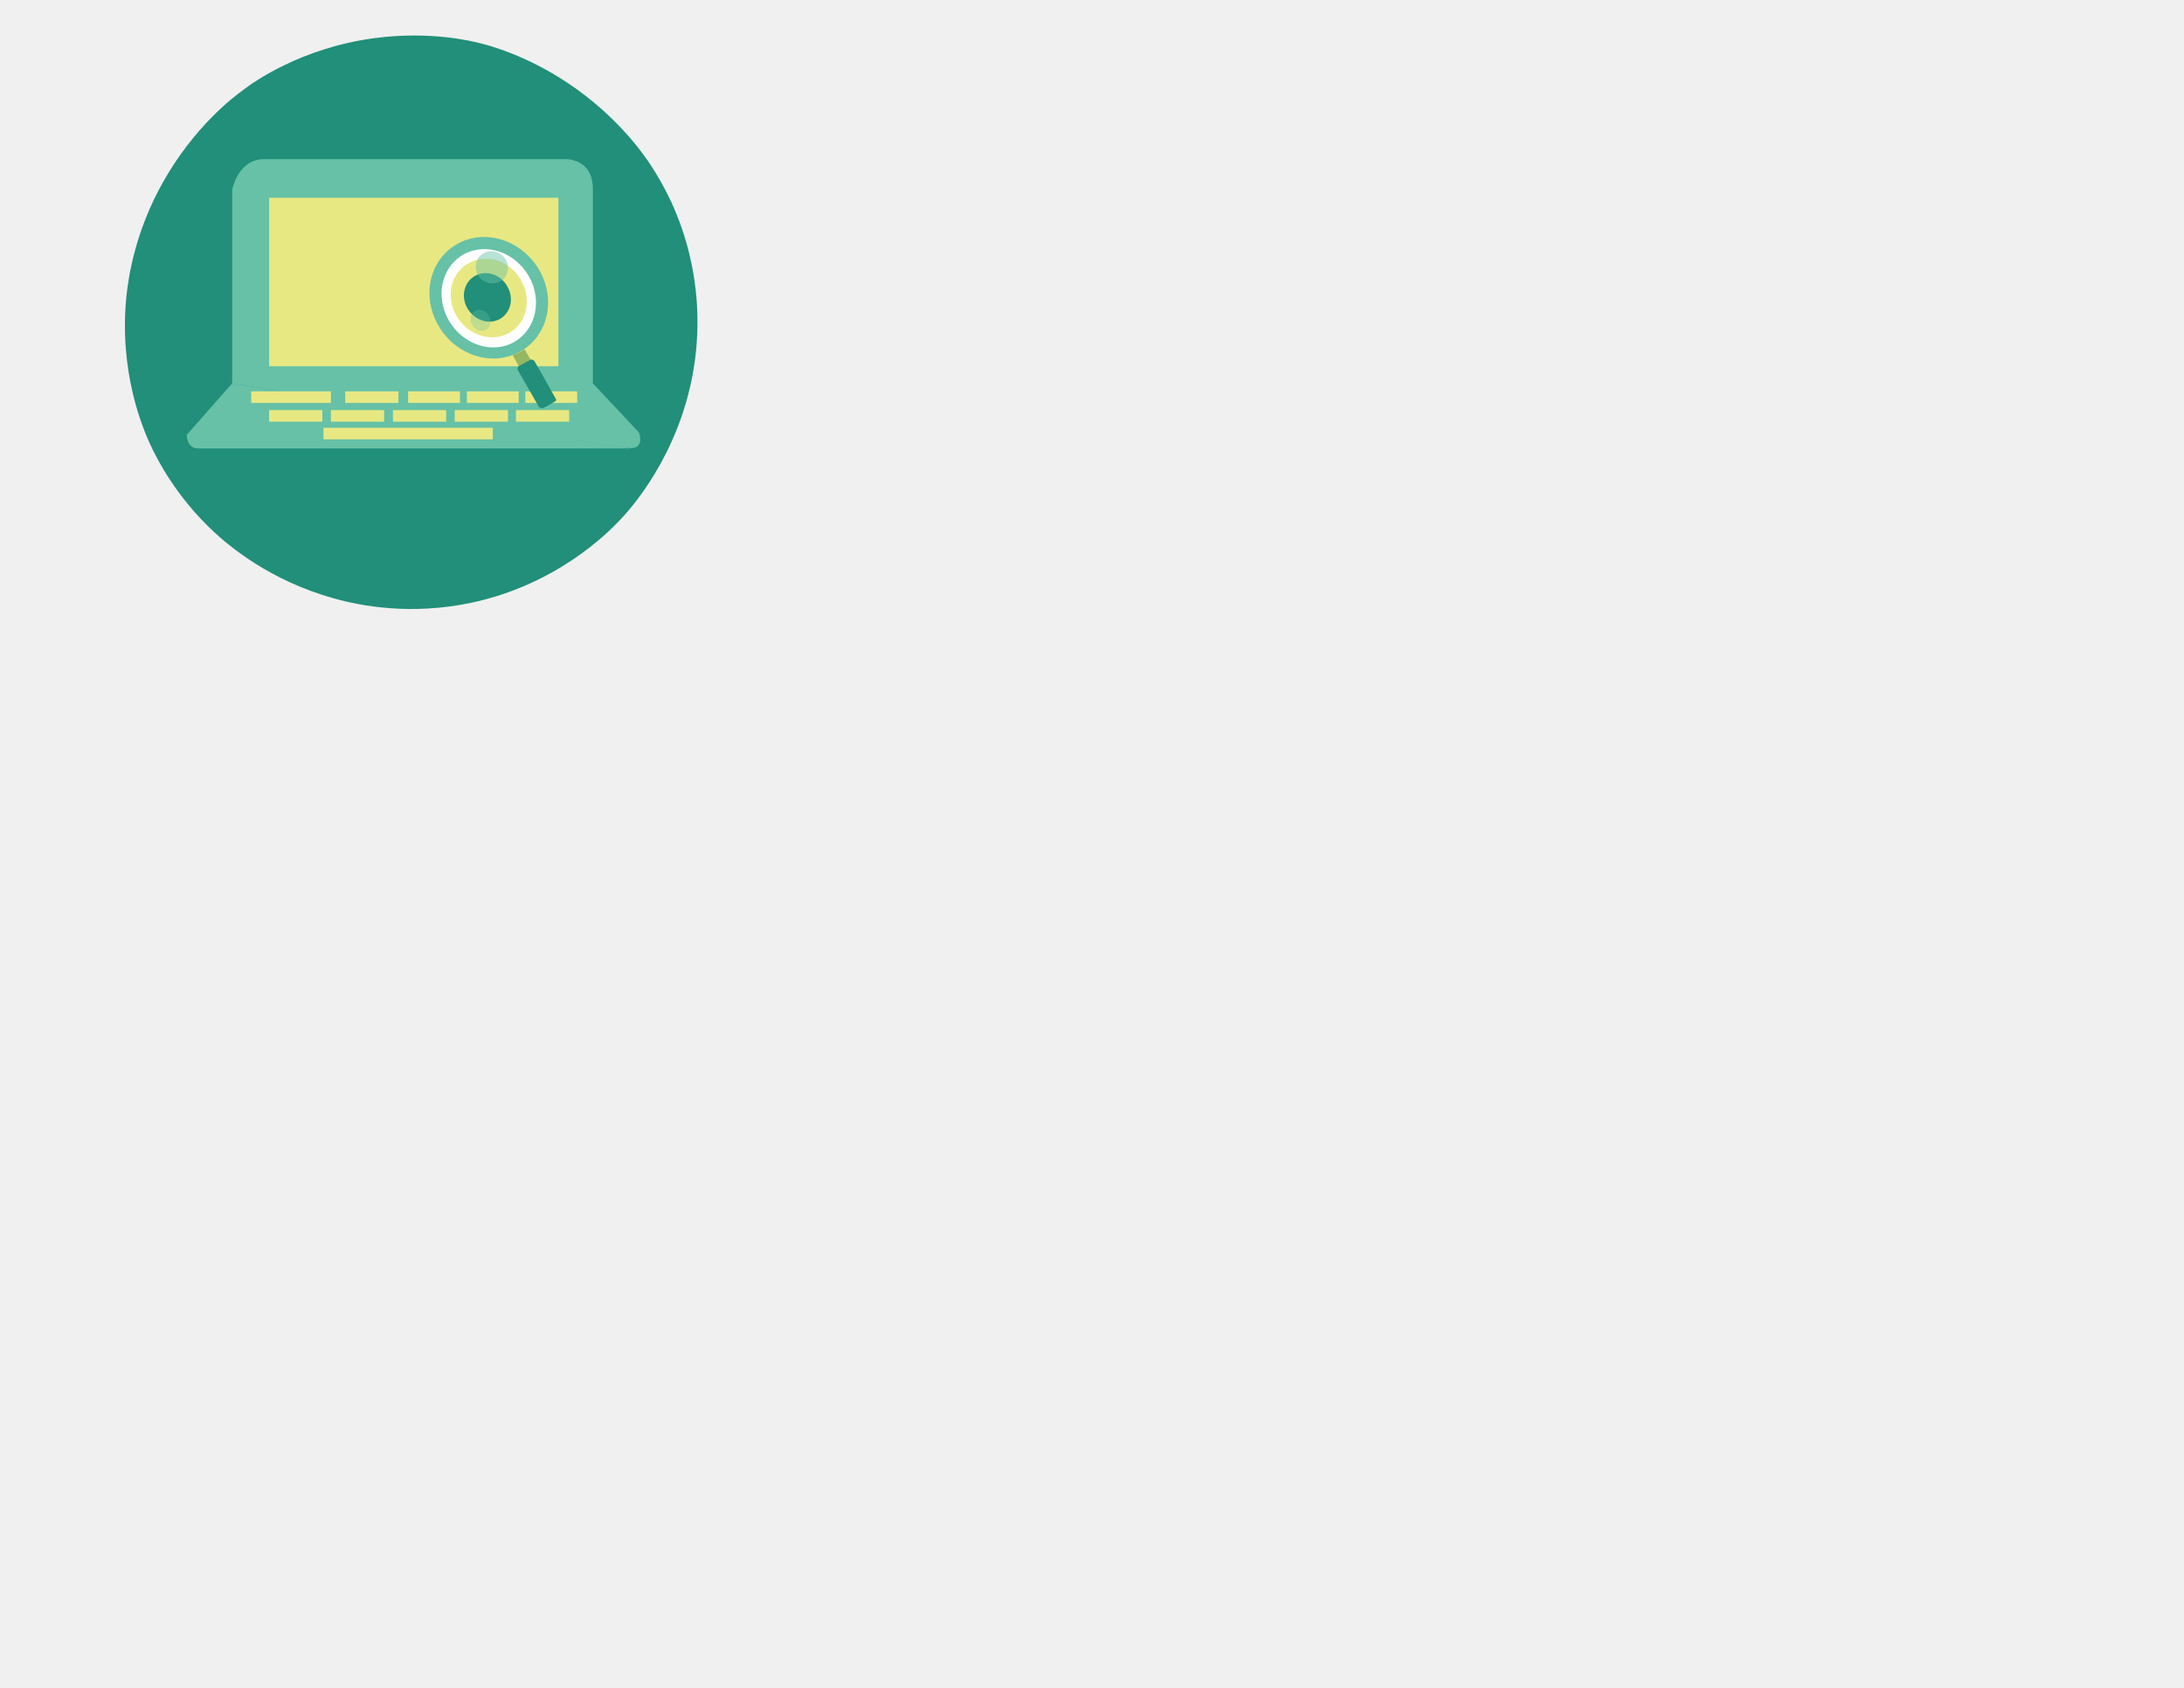
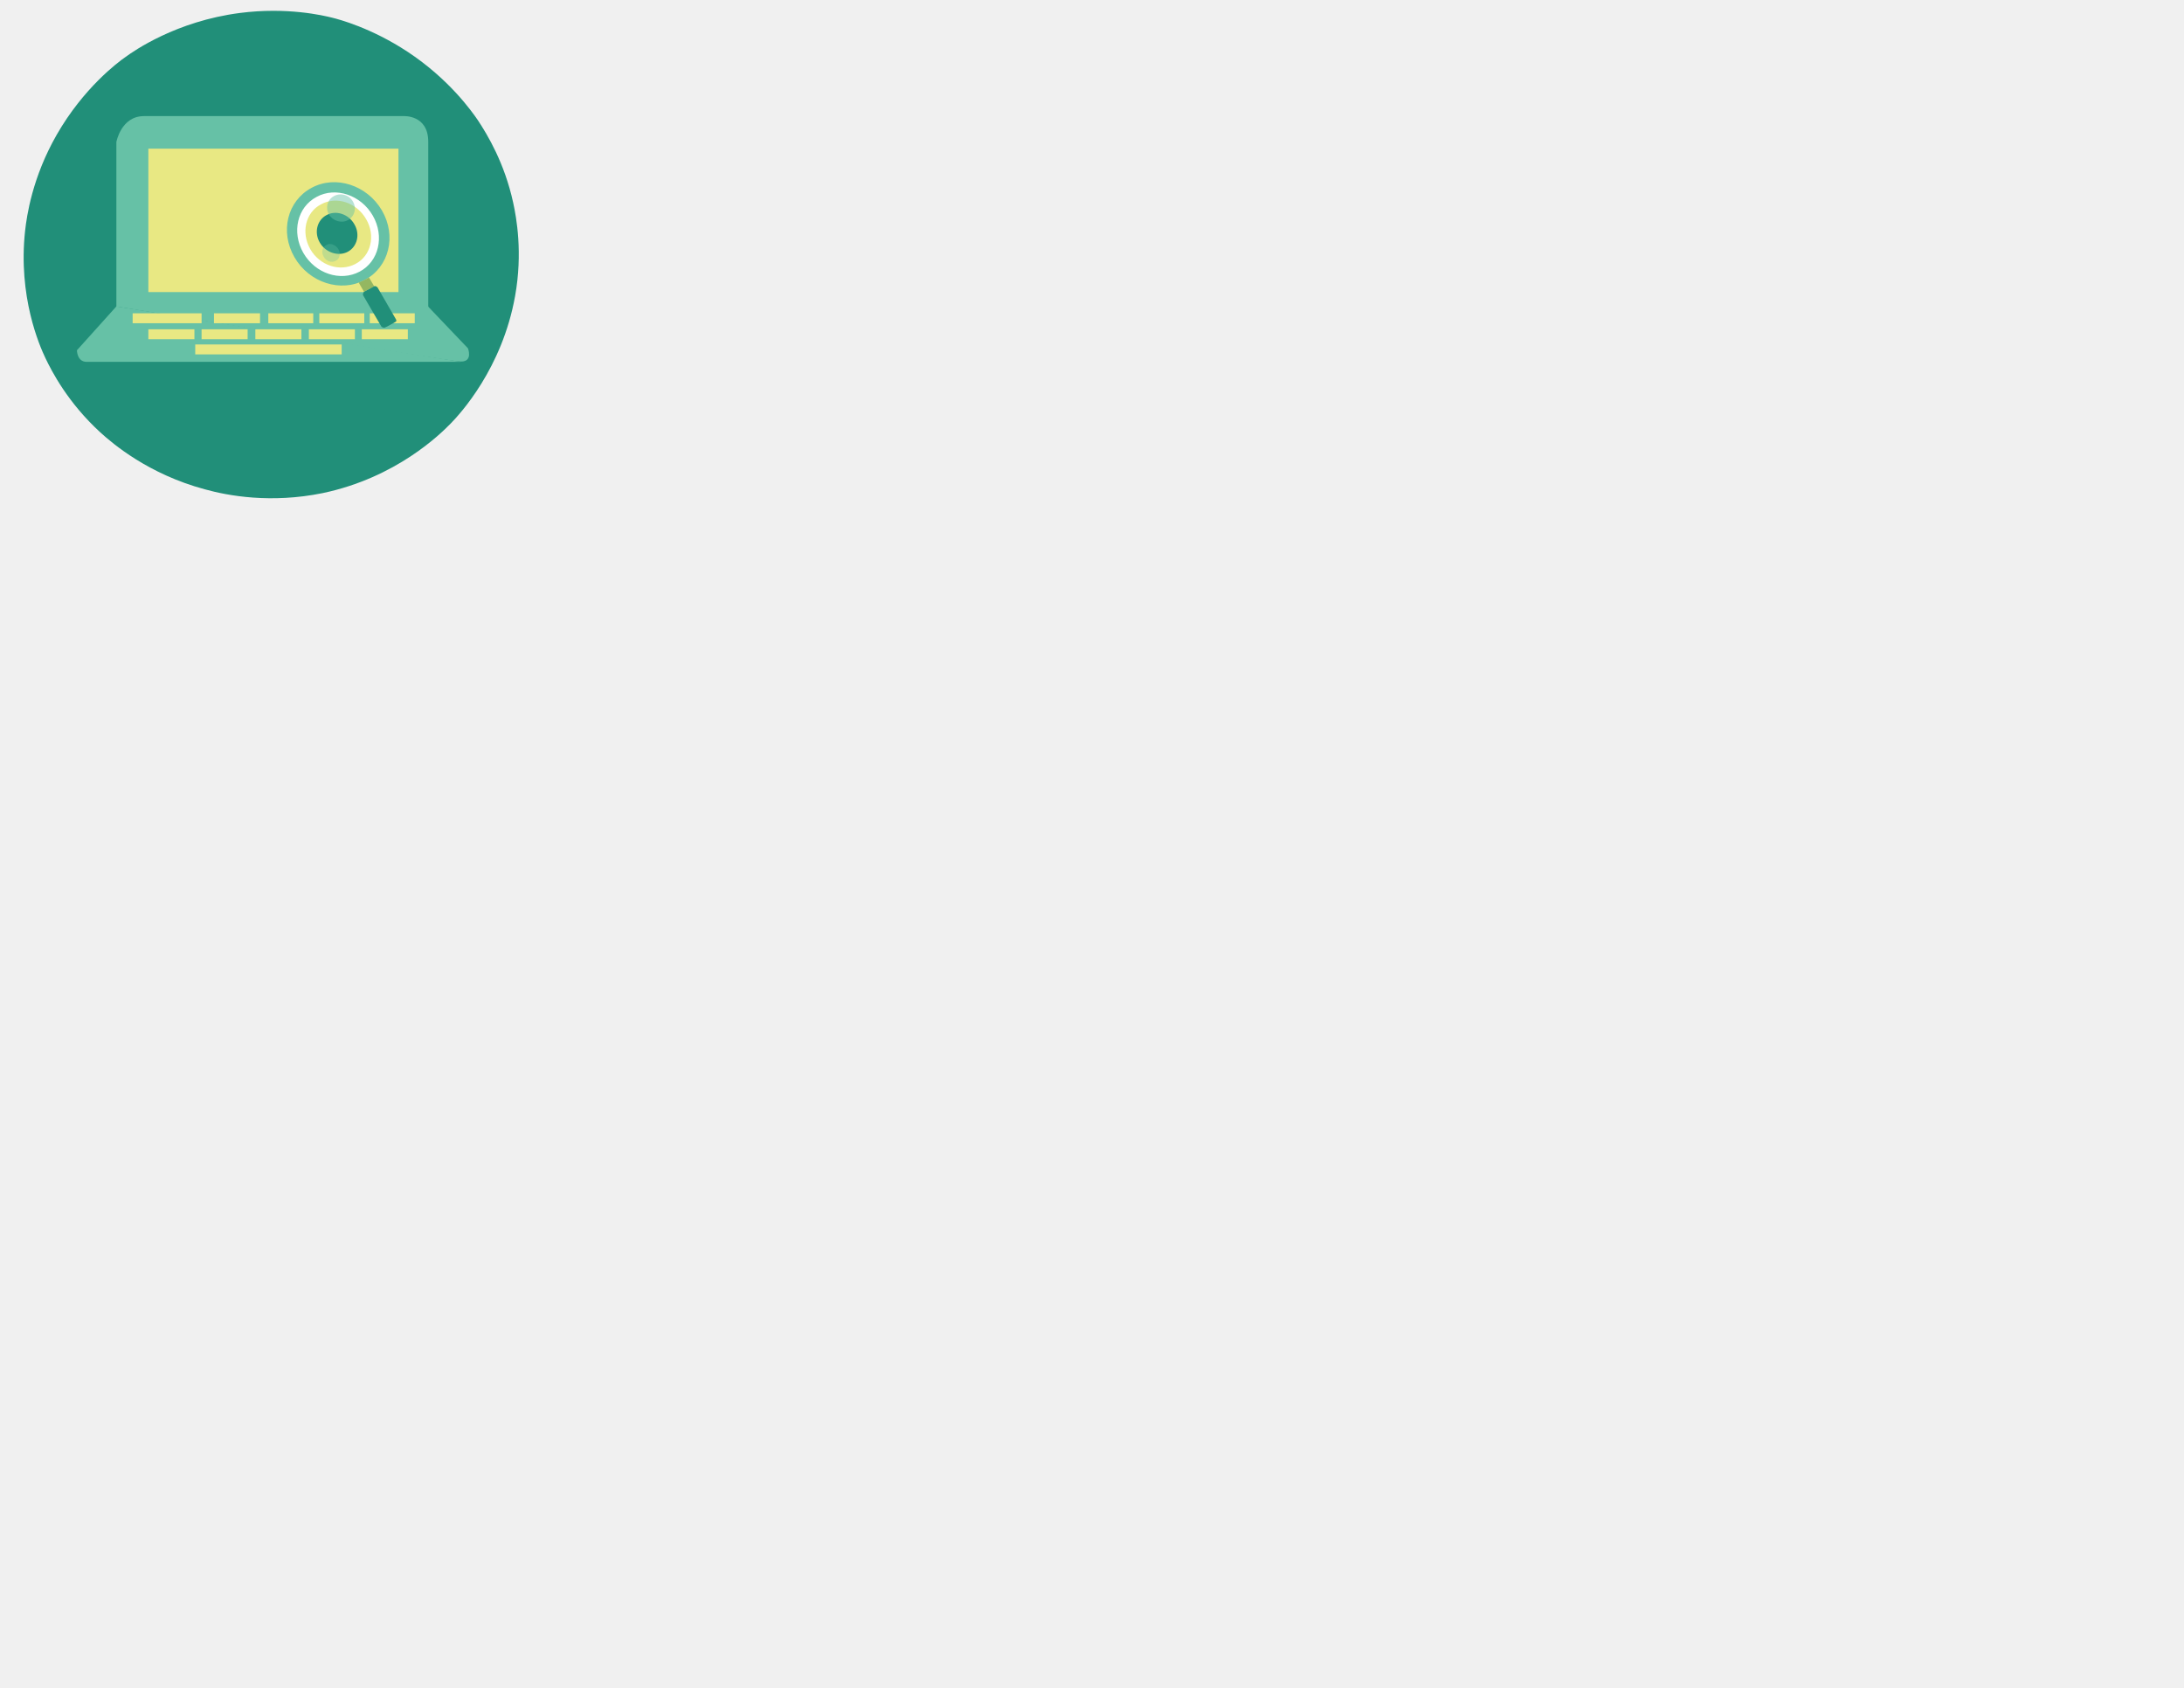
<svg xmlns="http://www.w3.org/2000/svg" version="1.1" id="Layer_1" x="0px" y="0px" width="792px" height="612px" viewBox="90 91 792 612" style="enable-background:new 90 91 792 612;" xml:space="preserve">
  <style type="text/css">
	.st0{fill:#218F79;}
	.st1{fill:#66C1A6;}
	.st2{fill:#E8E883;}
	.st3{fill:#FFFFFF;}
	.st4{opacity:0.47;fill:#66C1A6;enable-background:new    ;}
	.st5{opacity:0.31;fill:#66C1A6;enable-background:new    ;}
	.st6{fill:#94B761;}
</style>
-   <path class="st0" d="M226,104.8c19.8-2.6,34.9,1,38.6,2c2.9,0.7,16.4,4.3,31.6,14.5c17.6,11.8,27.1,25.5,29.6,29.3  c4.1,6.2,11.2,18.3,14.8,35.2c1.4,6.5,4,21.4,0.8,39.8c-5.4,31.1-23.2,50.5-26.9,54.3c-4.4,4.6-22.9,23.2-53.8,29.7  c-21.6,4.5-39.6,1.2-49.5-1.6c-23.6-6.5-38.5-19.4-43.7-24.2c-13.6-12.7-20.4-26-23-31.6c-2.5-5.4-11.6-26.3-8.6-54.3  c0.7-6.3,3-22.8,13.3-41c11.2-19.9,25.5-30.8,28.9-33.2C181.5,121,199.2,108.3,226,104.8z" />
-   <path class="st1" d="M174.2,230v-70.2c0,0,2-11.1,11.6-11.1c9.6,0,108.8,0,108.8,0S305,148,305,159.6c0,11.6,0,70.5,0,70.5H174.2  V230z" />
-   <path class="st1" d="M318.8,253.6c0,0-152.9,0-157,0s-4.1-4.9-4.1-4.9l16.5-18.7L318.8,253.6z" />
-   <rect x="187.6" y="162.7" class="st2" width="104.9" height="61.1" />
-   <path class="st1" d="M305,230l16.7,17.8c0,0,2.2,5.7-2.9,5.7c-5.1,0-144.6-23.5-144.6-23.5H305z" />
-   <rect x="181.1" y="232.9" class="st2" width="28.9" height="4.2" />
-   <rect x="215.2" y="232.9" class="st2" width="19.3" height="4.2" />
-   <rect x="187.6" y="239.7" class="st2" width="19.3" height="4.2" />
-   <rect x="210" y="239.7" class="st2" width="19.3" height="4.2" />
-   <rect x="232.5" y="239.7" class="st2" width="19.3" height="4.2" />
-   <rect x="254.9" y="239.7" class="st2" width="19.3" height="4.2" />
-   <rect x="277.1" y="239.7" class="st2" width="19.3" height="4.2" />
-   <rect x="238" y="232.9" class="st2" width="18.8" height="4.2" />
-   <rect x="259.3" y="232.9" class="st2" width="18.8" height="4.2" />
-   <rect x="280.5" y="232.9" class="st2" width="18.8" height="4.2" />
-   <rect x="207.3" y="246.1" class="st2" width="61.4" height="4.2" />
-   <path class="st1" d="M285.6,189c6.2,10.9,3,24.1-7.2,29.6c-10.1,5.5-23.3,1.2-29.5-9.7s-3-24.1,7.2-29.6  C266.2,173.8,279.4,178.2,285.6,189z" />
-   <path class="st3" d="M281.8,191.2c5,8.8,2.5,19.5-5.5,23.9s-18.6,0.8-23.6-8c-5-8.8-2.5-19.5,5.5-23.9  C266.2,178.8,276.8,182.4,281.8,191.2z" />
-   <path class="st2" d="M279,192.7c4,7,2,15.6-4.5,19.1s-15,0.7-19-6.3c-4-7-2-15.6,4.5-19.1C266.5,182.8,275,185.6,279,192.7z" />
-   <path class="st0" d="M274,194.9c2.5,4.3,1.2,9.6-2.8,11.8s-9.2,0.4-11.7-3.9c-2.5-4.3-1.2-9.6,2.8-11.8  C266.3,188.8,271.6,190.5,274,194.9z" />
-   <path class="st4" d="M273.4,185.2c1.6,2.8,0.7,6.4-2.1,7.9c-2.8,1.5-6.4,0.4-8-2.4c-1.6-2.8-0.7-6.4,2.1-7.9  C268.2,181.3,271.8,182.3,273.4,185.2z" />
-   <path class="st5" d="M267.3,205.5c1.1,1.9,0.6,4.2-1.1,5.1c-1.7,0.9-4,0.1-5-1.8c-1.1-1.9-0.6-4.2,1.1-5.1  C263.9,202.8,266.2,203.6,267.3,205.5z" />
-   <path class="st6" d="M275.9,219.8l2.2,3.9l4.3-2.3l-2.2-3.8c0,0-0.4,0.4-1.8,1.1S275.9,219.8,275.9,219.8z" />
-   <path class="st0" d="M278.1,223.7c0,0-0.7,0.8-0.3,1.5s7.6,13.3,7.6,13.3s0.7,0.7,1.4,0.5c0.8-0.2,4.7-2.6,4.7-2.6s0.4-0.4,0-0.9  c-0.3-0.6-7.7-13.6-7.7-13.6s-0.8-0.8-1.4-0.5C281.8,221.7,278.1,223.7,278.1,223.7z" />
+   <g>
+     <path class="st0" d="M177,95.7c17.1-2.2,30.2,0.9,33.4,1.7c2.5,0.6,14.2,3.7,27.3,12.3c15.2,10,23.4,21.7,25.6,24.9   c3.5,5.3,9.7,15.6,12.8,29.9c1.2,5.5,3.5,18.2,0.7,33.8c-4.7,26.4-20.1,42.9-23.3,46.2c-3.8,3.9-19.8,19.7-46.5,25.3   c-18.7,3.8-34.2,1-42.8-1.4c-20.4-5.5-33.3-16.5-37.8-20.6c-11.8-10.8-17.6-22.1-19.9-26.9c-2.2-4.6-10-22.4-7.4-46.2   c0.6-5.4,2.6-19.4,11.5-34.9c9.7-16.9,22.1-26.2,25-28.2C138.5,109.5,153.8,98.7,177,95.7z" />
+     <path class="st1" d="M132.2,202.2v-59.7c0,0,1.7-9.4,10-9.4s94.1,0,94.1,0s9-0.6,9,9.3s0,60,0,60L132.2,202.2L132.2,202.2z" />
+     <path class="st1" d="M257.2,222.2c0,0-132.2,0-135.8,0c-3.5,0-3.5-4.2-3.5-4.2l14.3-15.9L257.2,222.2z" />
+     <rect x="143.8" y="144.9" class="st2" width="90.7" height="52" />
+     <path class="st1" d="M245.3,202.2l14.4,15.1c0,0,1.9,4.8-2.5,4.8c-4.4,0-125.1-20-125.1-20H245.3z" />
+     <rect x="138.1" y="204.6" class="st2" width="25" height="3.6" />
+     <rect x="167.6" y="204.6" class="st2" width="16.7" height="3.6" />
+     <rect x="143.8" y="210.4" class="st2" width="16.7" height="3.6" />
+     <rect x="163.1" y="210.4" class="st2" width="16.7" height="3.6" />
+     <rect x="182.6" y="210.4" class="st2" width="16.7" height="3.6" />
+     <rect x="202" y="210.4" class="st2" width="16.7" height="3.6" />
+     <rect x="221.2" y="210.4" class="st2" width="16.7" height="3.6" />
+     <rect x="187.3" y="204.6" class="st2" width="16.3" height="3.6" />
+     <rect x="205.8" y="204.6" class="st2" width="16.3" height="3.6" />
+     <rect x="224.1" y="204.6" class="st2" width="16.3" height="3.6" />
+     <rect x="160.8" y="215.9" class="st2" width="53.1" height="3.6" />
+     <path class="st1" d="M228.5,167.3c5.4,9.3,2.6,20.5-6.2,25.2c-8.7,4.7-20.2,1-25.5-8.2c-5.4-9.3-2.6-20.5,6.2-25.2   C211.7,154.4,223.1,158.1,228.5,167.3z" />
+     <path class="st3" d="M225.2,169.2c4.3,7.5,2.2,16.6-4.8,20.3s-16.1,0.7-20.4-6.8c-4.3-7.5-2.2-16.6,4.8-20.3   C211.7,158.6,220.9,161.7,225.2,169.2z" />
+     <path class="st2" d="M222.8,170.5c3.5,6,1.7,13.3-3.9,16.2c-5.6,3-13,0.6-16.4-5.4s-1.7-13.3,3.9-16.2   C212,162,219.3,164.4,222.8,170.5z" />
+     <path class="st0" d="M218.5,172.3c2.2,3.7,1,8.2-2.4,10s-8,0.3-10.1-3.3c-2.2-3.7-1-8.2,2.4-10   C211.8,167.1,216.4,168.6,218.5,172.3z" />
+     <path class="st4" d="M218,164.1c1.4,2.4,0.6,5.4-1.8,6.7c-2.4,1.3-5.5,0.3-6.9-2c-1.4-2.4-0.6-5.4,1.8-6.7S216.6,161.6,218,164.1z" />
+     <path class="st5" d="M212.7,181.3c1,1.6,0.5,3.6-1,4.3c-1.5,0.8-3.5,0.1-4.3-1.5c-1-1.6-0.5-3.6,1-4.3   C209.7,179,211.7,179.7,212.7,181.3z" />
+     <path class="st6" d="M220.1,193.5l1.9,3.3l3.7-2l-1.9-3.2c0,0-0.3,0.3-1.6,0.9S220.1,193.5,220.1,193.5z" />
+     <path class="st0" d="M222,196.8c0,0-0.6,0.7-0.3,1.3s6.6,11.3,6.6,11.3s0.6,0.6,1.2,0.4c0.7-0.2,4.1-2.2,4.1-2.2s0.3-0.3,0-0.8   c-0.3-0.5-6.7-11.6-6.7-11.6s-0.7-0.7-1.2-0.4C225.2,195.1,222,196.8,222,196.8z" />
+   </g>
</svg>
